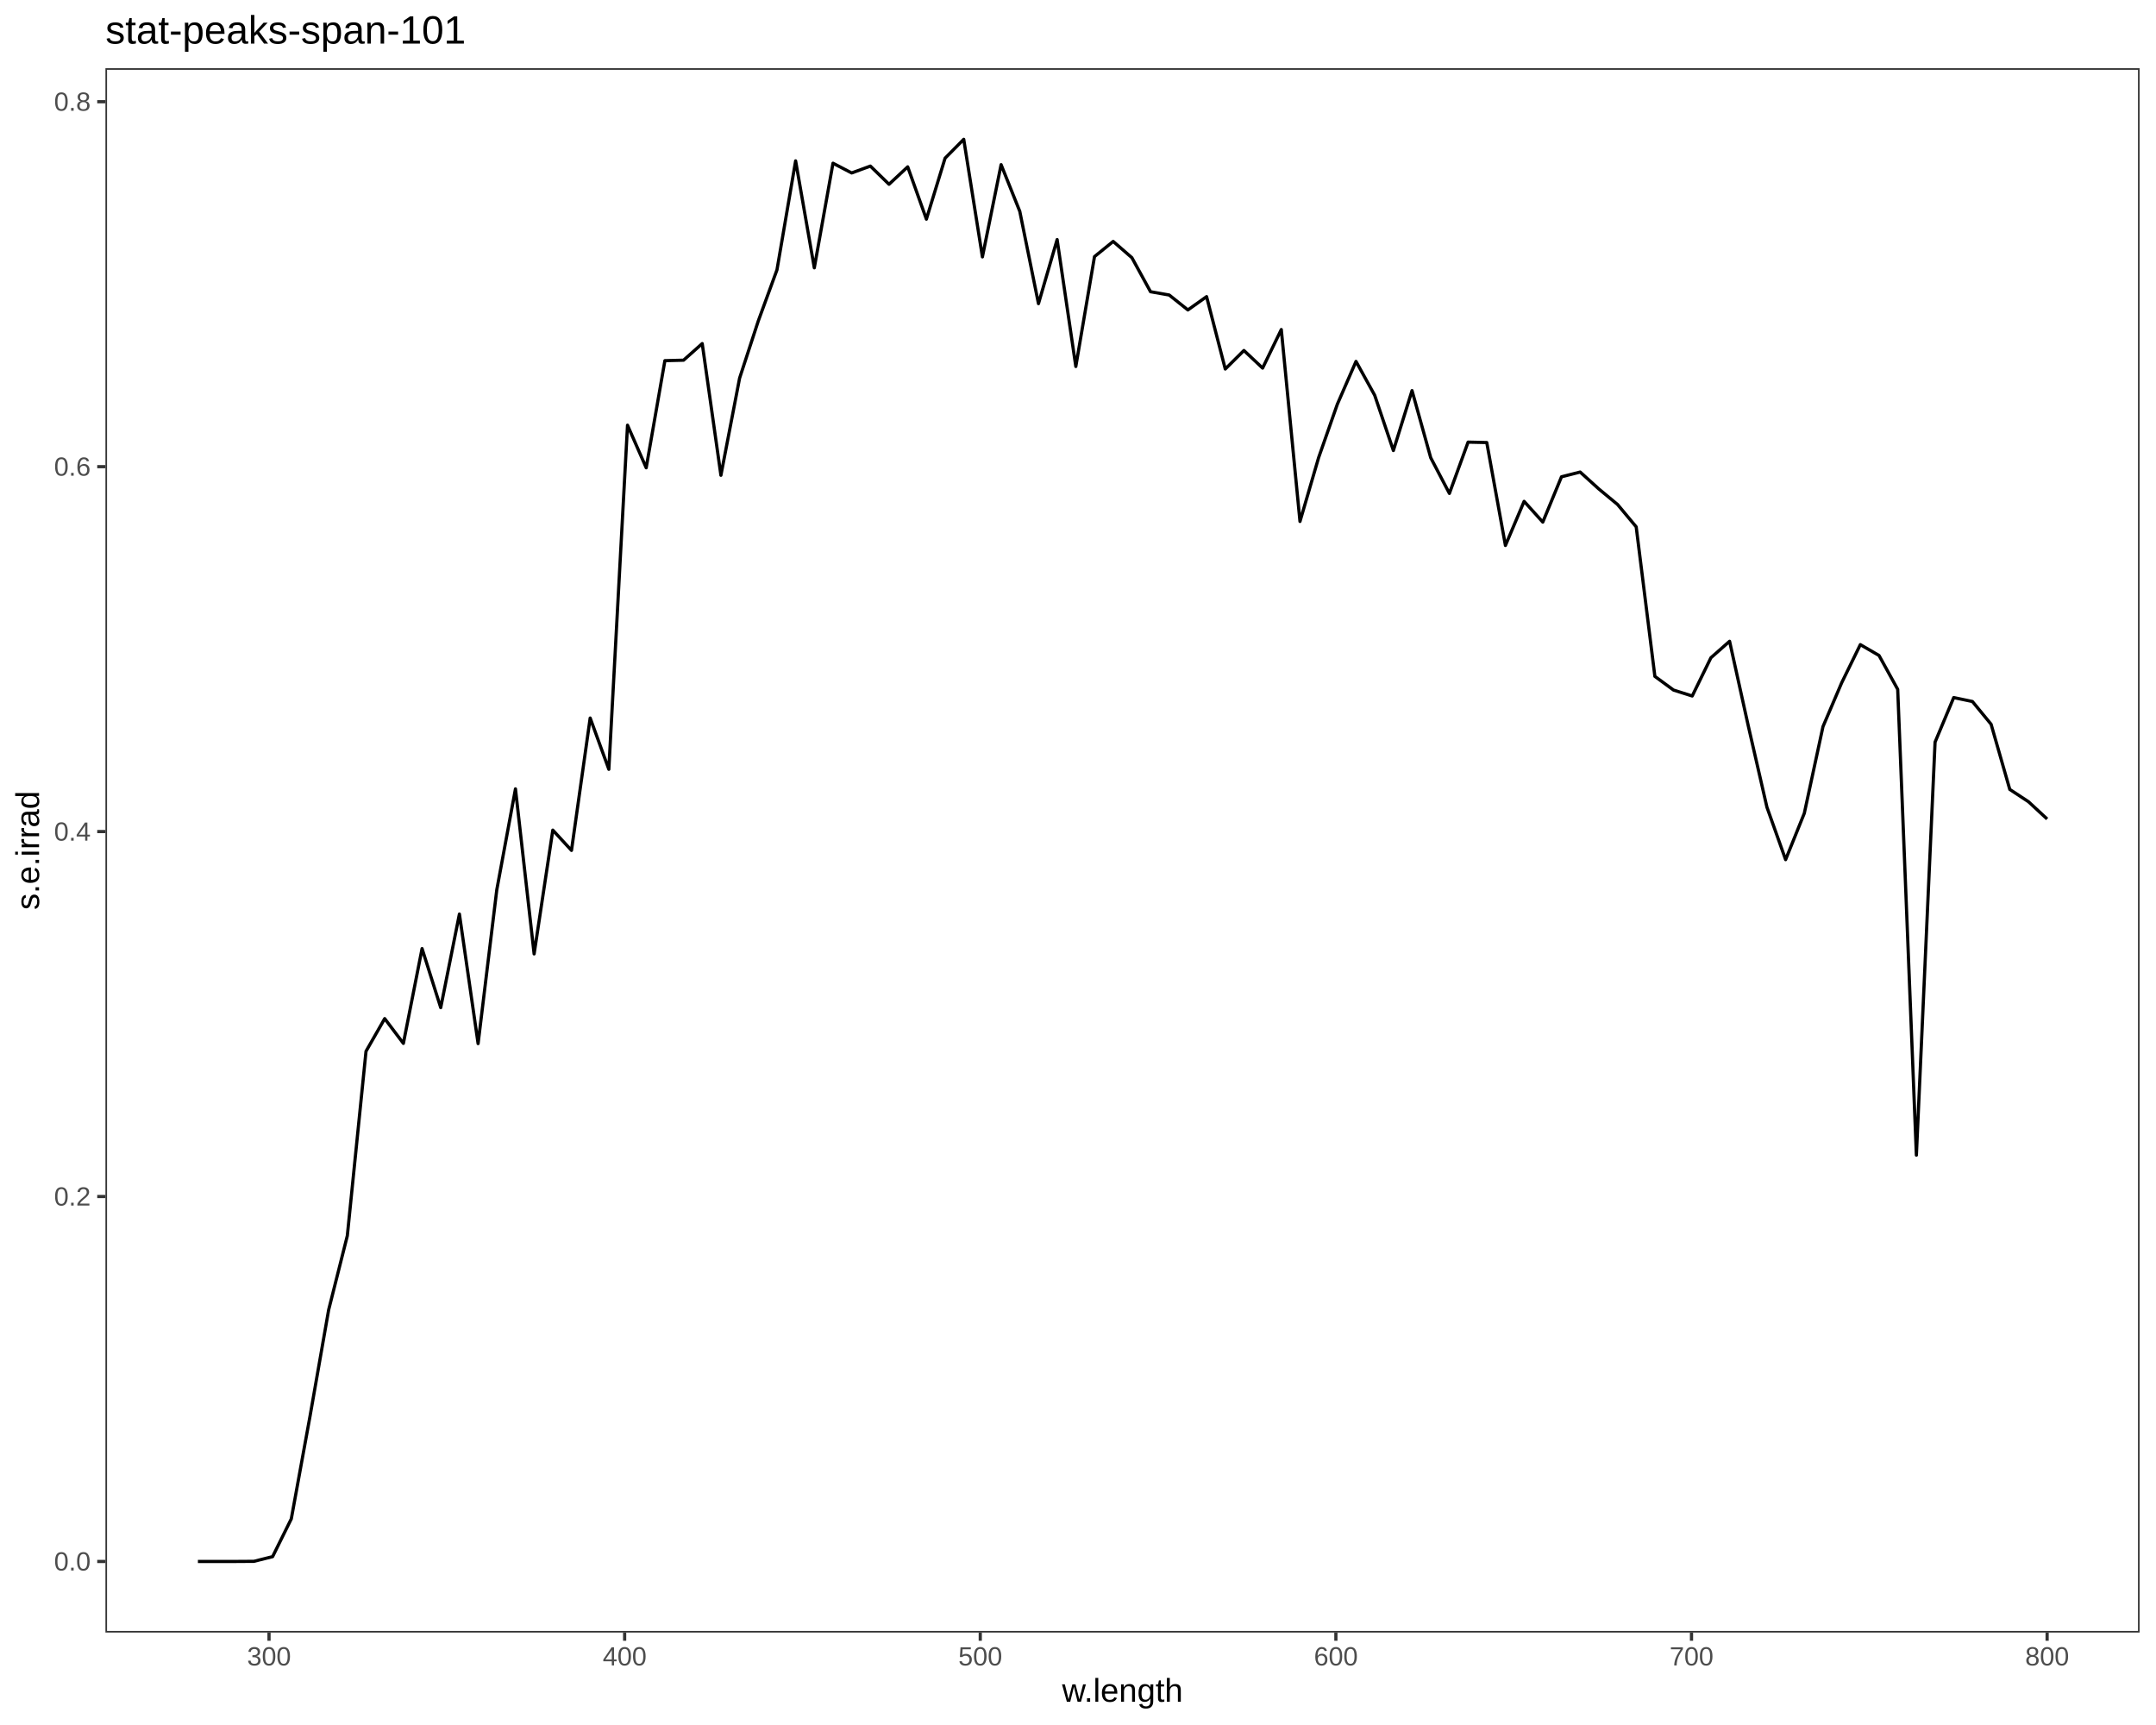
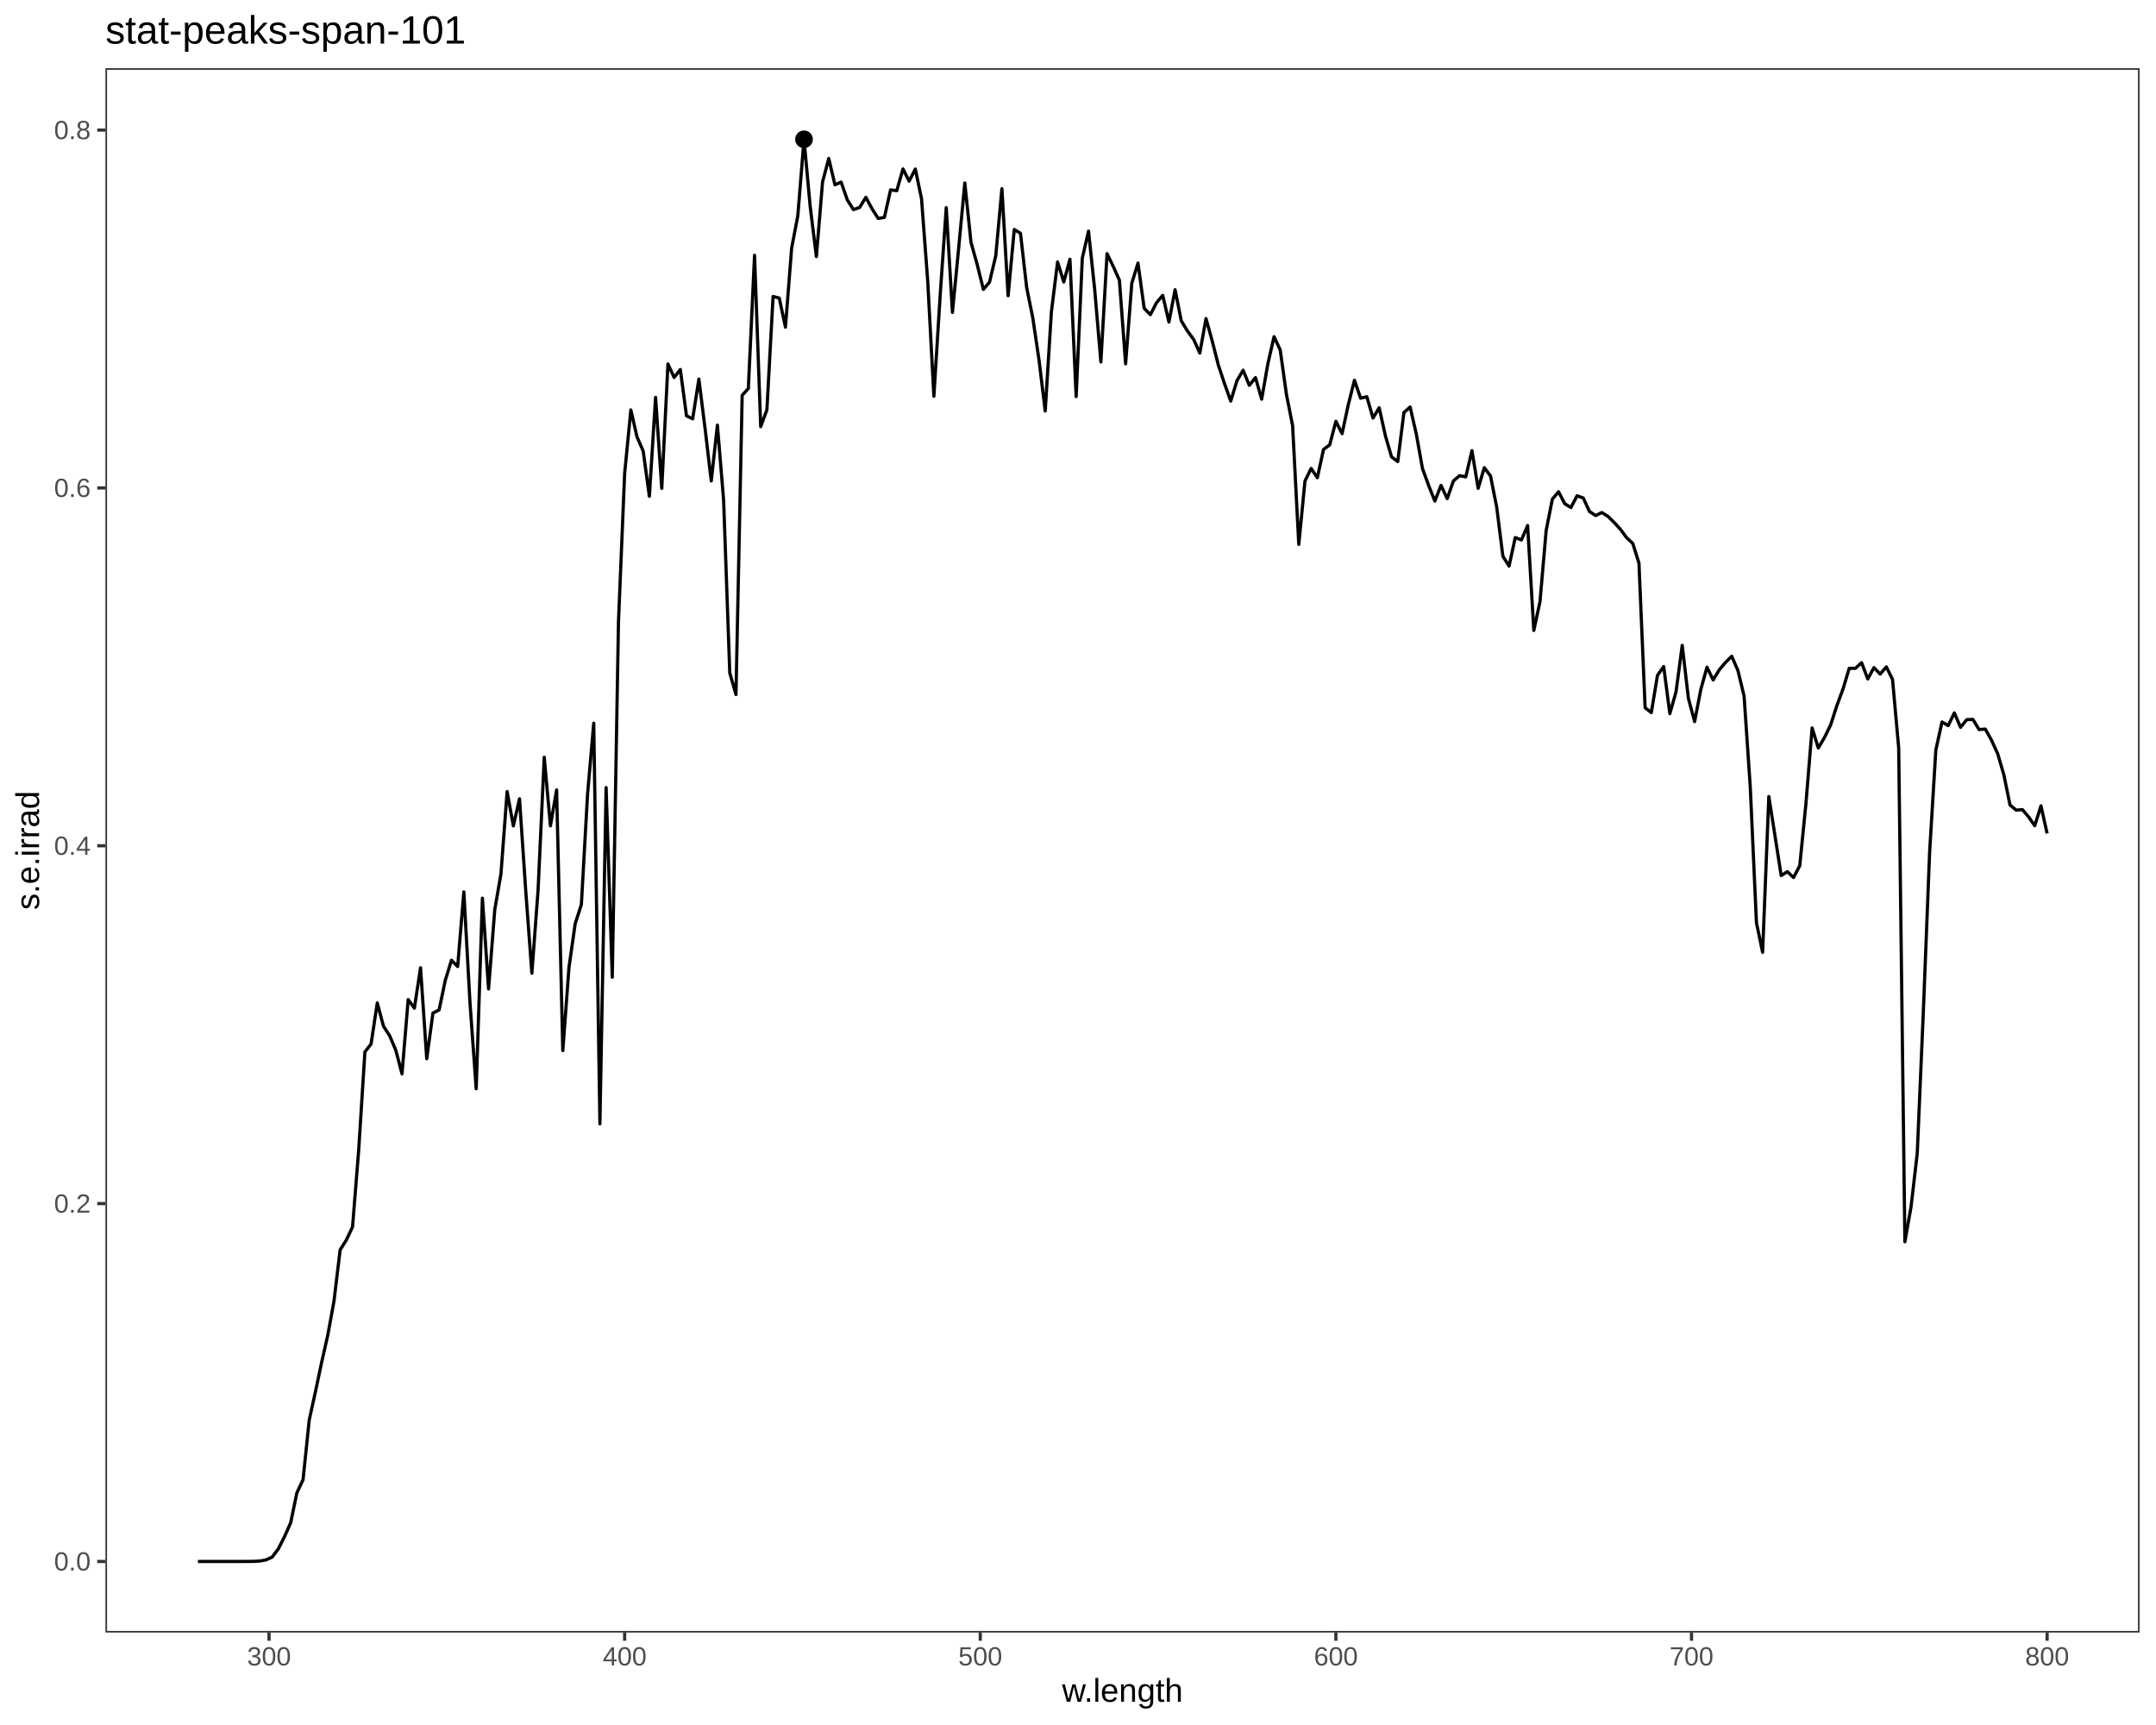
<svg xmlns="http://www.w3.org/2000/svg" viewBox="0 0 720.00 576.00">
  <defs>
    <style type="text/css">
    line, polyline, polygon, path, rect, circle {
      fill: none;
      stroke: #000000;
      stroke-linecap: round;
      stroke-linejoin: round;
      stroke-miterlimit: 10.00;
    }
  </style>
  </defs>
  <rect width="100%" height="100%" style="stroke: none; fill: #FFFFFF;" />
  <rect x="0.00" y="0.00" width="720.00" height="576.00" style="stroke-width: 1.07; stroke: #FFFFFF; fill: #FFFFFF;" />
  <defs>
    <clipPath id="cpMzUuMjF8NzE0LjUyfDU0NS4xM3wyMi43Nw==">
      <rect x="35.21" y="22.77" width="679.31" height="522.36" />
    </clipPath>
  </defs>
  <rect x="35.21" y="22.77" width="679.31" height="522.36" style="stroke-width: 1.07; stroke: none; fill: #FFFFFF;" clip-path="url(#cpMzUuMjF8NzE0LjUyfDU0NS4xM3wyMi43Nw==)" />
-   <polyline points="66.09,521.39 72.33,521.39 78.57,521.39 84.80,521.35 91.04,519.78 97.28,507.16 103.52,472.96 109.76,437.36 115.99,412.63 122.23,351.04 128.47,340.13 134.71,348.40 140.95,316.75 147.18,336.47 153.42,305.22 159.66,348.47 165.90,297.14 172.14,263.42 178.37,318.52 184.61,277.19 190.85,283.96 197.09,239.76 203.32,256.88 209.56,141.98 215.80,156.20 222.04,120.43 228.28,120.27 234.51,114.73 240.75,158.70 246.99,126.27 253.23,107.18 259.47,90.11 265.70,53.72 271.94,89.43 278.18,54.50 284.42,57.75 290.66,55.46 296.89,61.53 303.13,55.71 309.37,73.18 315.61,52.82 321.84,46.52 328.08,85.78 334.32,54.98 340.56,70.58 346.80,101.39 353.03,80.00 359.27,122.37 365.51,85.68 371.75,80.62 377.99,86.04 384.22,97.41 390.46,98.51 396.70,103.49 402.94,99.05 409.18,123.22 415.41,117.03 421.65,122.91 427.89,110.04 434.13,174.12 440.36,152.79 446.60,135.00 452.84,120.68 459.08,131.98 465.32,150.44 471.55,130.43 477.79,152.84 484.03,164.76 490.27,147.63 496.51,147.77 502.74,182.14 508.98,167.41 515.22,174.34 521.46,159.21 527.70,157.62 533.93,163.27 540.17,168.44 546.41,175.92 552.65,225.85 558.88,230.42 565.12,232.40 571.36,219.63 577.60,214.13 583.84,242.38 590.07,269.54 596.31,287.05 602.55,271.57 608.79,242.61 615.03,227.99 621.26,215.25 627.50,218.87 633.74,230.18 639.98,385.72 646.22,247.80 652.45,232.93 658.69,234.24 664.93,241.83 671.17,263.60 677.41,267.70 683.64,273.47 " style="stroke-width: 1.07; stroke-linecap: butt;" clip-path="url(#cpMzUuMjF8NzE0LjUyfDU0NS4xM3wyMi43Nw==)" />
+   <polyline points="66.09,521.39 68.16,521.39 70.22,521.39 72.29,521.39 74.35,521.39 76.42,521.39 78.48,521.39 80.55,521.39 82.61,521.38 84.68,521.36 86.74,521.25 88.81,520.88 90.88,519.93 92.94,517.21 95.01,513.11 97.07,508.47 99.14,498.48 101.20,494.12 103.27,474.14 105.33,464.77 107.40,454.96 109.46,445.85 111.53,434.49 113.59,417.33 115.66,414.07 117.73,409.70 119.79,383.98 121.86,351.25 123.92,348.60 125.99,334.90 128.05,342.63 130.12,345.85 132.18,350.68 134.25,358.58 136.31,333.78 138.38,336.64 140.44,323.15 142.51,353.53 144.58,338.28 146.64,337.23 148.71,327.32 150.77,320.63 152.84,322.75 154.90,297.82 156.97,335.08 159.03,363.55 161.10,299.91 163.16,330.21 165.23,303.73 167.29,291.84 169.36,264.30 171.43,275.78 173.49,266.72 175.56,297.26 177.62,324.97 179.69,297.24 181.75,252.85 183.82,275.76 185.88,263.78 187.95,350.81 190.01,323.07 192.08,308.44 194.15,302.03 196.21,265.28 198.28,241.48 200.34,375.25 202.41,262.98 204.47,326.31 206.54,207.67 208.60,158.08 210.67,136.88 212.73,145.88 214.80,150.64 216.86,165.72 218.93,132.69 221.00,163.08 223.06,121.54 225.13,126.05 227.19,123.38 229.26,138.86 231.32,139.84 233.39,126.59 235.45,143.00 237.52,160.59 239.58,141.95 241.65,166.97 243.71,224.71 245.78,231.91 247.85,131.99 249.91,129.74 251.98,85.25 254.04,142.47 256.11,136.85 258.17,99.00 260.24,99.53 262.30,109.25 264.37,82.84 266.43,72.06 268.50,46.52 270.56,68.94 272.63,85.67 274.70,60.72 276.76,52.91 278.83,61.70 280.89,60.81 282.96,66.74 285.02,70.00 287.09,69.25 289.15,65.88 291.22,69.72 293.28,72.95 295.35,72.58 297.41,63.40 299.48,63.68 301.55,56.41 303.61,60.47 305.68,56.44 307.74,66.34 309.81,93.78 311.87,132.31 313.94,99.08 316.00,69.35 318.07,104.32 320.13,83.03 322.20,61.10 324.26,80.91 326.33,88.31 328.40,96.63 330.46,94.18 332.53,85.46 334.59,63.02 336.66,98.75 338.72,76.63 340.79,77.90 342.85,95.97 344.92,106.26 346.98,120.20 349.05,137.23 351.11,104.19 353.18,87.47 355.25,94.15 357.31,86.57 359.38,132.40 361.44,86.20 363.51,77.19 365.57,96.63 367.64,120.86 369.70,84.70 371.77,88.98 373.83,93.56 375.90,121.49 377.96,94.59 380.03,87.86 382.10,102.94 384.16,105.08 386.23,101.07 388.29,98.63 390.36,107.53 392.42,96.75 394.49,107.14 396.55,110.51 398.62,113.34 400.68,117.89 402.75,106.37 404.82,113.85 406.88,121.96 408.95,128.16 411.01,133.93 413.08,127.13 415.14,123.62 417.21,128.67 419.27,126.09 421.34,133.29 423.40,121.50 425.47,112.42 427.53,116.87 429.60,131.65 431.67,142.14 433.73,181.78 435.80,160.62 437.86,156.42 439.93,159.51 441.99,150.08 444.06,148.55 446.12,140.66 448.19,144.81 450.25,135.18 452.32,126.97 454.38,132.96 456.45,132.47 458.52,139.59 460.58,136.15 462.65,145.49 464.71,152.56 466.78,154.15 468.84,137.75 470.91,135.91 472.97,144.89 475.04,156.45 477.10,162.11 479.17,167.30 481.23,162.08 483.30,166.49 485.37,160.60 487.43,158.83 489.50,159.23 491.56,150.48 493.63,163.06 495.69,156.16 497.76,158.93 499.82,169.29 501.89,185.74 503.95,189.03 506.02,179.50 508.08,180.30 510.15,175.48 512.22,210.50 514.28,200.92 516.35,177.10 518.41,166.68 520.48,164.20 522.54,168.19 524.61,169.47 526.67,165.55 528.74,166.29 530.80,170.78 532.87,172.15 534.93,171.14 537.00,172.44 539.07,174.49 541.13,176.72 543.20,179.53 545.26,181.44 547.33,188.01 549.39,236.33 551.46,237.96 553.52,225.51 555.59,222.57 557.65,238.31 559.72,230.97 561.78,215.49 563.85,233.19 565.92,240.96 567.98,230.25 570.05,222.77 572.11,227.04 574.18,223.63 576.24,221.19 578.31,219.13 580.37,223.85 582.44,232.41 584.50,262.72 586.57,308.14 588.63,317.98 590.70,265.97 592.77,279.13 594.83,292.35 596.90,291.06 598.96,293.02 601.03,289.07 603.09,268.40 605.16,243.08 607.22,249.76 609.29,246.27 611.35,242.05 613.42,235.63 615.49,230.02 617.55,223.18 619.62,223.16 621.68,221.26 623.75,226.71 625.81,222.92 627.88,225.08 629.94,222.67 632.01,226.86 634.07,249.73 636.14,414.65 638.20,402.94 640.27,385.10 642.34,336.84 644.40,284.57 646.47,250.47 648.53,241.08 650.60,242.28 652.66,238.04 654.73,242.86 656.79,240.30 658.86,240.22 660.92,243.61 662.99,243.44 665.05,247.14 667.12,251.64 669.19,258.72 671.25,268.81 673.32,270.51 675.38,270.34 677.45,272.77 679.51,275.71 681.58,269.08 683.64,278.29 " style="stroke-width: 1.07; stroke-linecap: butt;" clip-path="url(#cpMzUuMjF8NzE0LjUyfDU0NS4xM3wyMi43Nw==)" />
+   <circle cx="268.50" cy="46.52" r="1.95pt" style="stroke-width: 0.71; fill: #000000;" clip-path="url(#cpMzUuMjF8NzE0LjUyfDU0NS4xM3wyMi43Nw==)" />
  <rect x="35.21" y="22.77" width="679.31" height="522.36" style="stroke-width: 1.07; stroke: #333333;" clip-path="url(#cpMzUuMjF8NzE0LjUyfDU0NS4xM3wyMi43Nw==)" />
  <defs>
    <clipPath id="cpMC4wMHw3MjAuMDB8NTc2LjAwfDAuMDA=">
      <rect x="0.00" y="0.00" width="720.00" height="576.00" />
    </clipPath>
  </defs>
  <g clip-path="url(#cpMC4wMHw3MjAuMDB8NTc2LjAwfDAuMDA=)">
    <text x="18.06" y="524.41" style="font-size: 8.80px; fill: #4D4D4D; font-family: Liberation Sans;" textLength="12.22px" lengthAdjust="spacingAndGlyphs">0.0</text>
  </g>
  <g clip-path="url(#cpMC4wMHw3MjAuMDB8NTc2LjAwfDAuMDA=)">
-     <text x="18.06" y="402.55" style="font-size: 8.80px; fill: #4D4D4D; font-family: Liberation Sans;" textLength="12.22px" lengthAdjust="spacingAndGlyphs">0.2</text>
+     <text x="18.06" y="404.92" style="font-size: 8.80px; fill: #4D4D4D; font-family: Liberation Sans;" textLength="12.22px" lengthAdjust="spacingAndGlyphs">0.2</text>
  </g>
  <g clip-path="url(#cpMC4wMHw3MjAuMDB8NTc2LjAwfDAuMDA=)">
-     <text x="18.06" y="280.70" style="font-size: 8.80px; fill: #4D4D4D; font-family: Liberation Sans;" textLength="12.22px" lengthAdjust="spacingAndGlyphs">0.4</text>
+     <text x="18.06" y="285.44" style="font-size: 8.80px; fill: #4D4D4D; font-family: Liberation Sans;" textLength="12.22px" lengthAdjust="spacingAndGlyphs">0.4</text>
  </g>
  <g clip-path="url(#cpMC4wMHw3MjAuMDB8NTc2LjAwfDAuMDA=)">
-     <text x="18.06" y="158.84" style="font-size: 8.80px; fill: #4D4D4D; font-family: Liberation Sans;" textLength="12.22px" lengthAdjust="spacingAndGlyphs">0.6</text>
+     <text x="18.06" y="165.95" style="font-size: 8.80px; fill: #4D4D4D; font-family: Liberation Sans;" textLength="12.22px" lengthAdjust="spacingAndGlyphs">0.6</text>
  </g>
  <g clip-path="url(#cpMC4wMHw3MjAuMDB8NTc2LjAwfDAuMDA=)">
-     <text x="18.06" y="36.98" style="font-size: 8.80px; fill: #4D4D4D; font-family: Liberation Sans;" textLength="12.22px" lengthAdjust="spacingAndGlyphs">0.8</text>
+     <text x="18.06" y="46.46" style="font-size: 8.80px; fill: #4D4D4D; font-family: Liberation Sans;" textLength="12.22px" lengthAdjust="spacingAndGlyphs">0.8</text>
  </g>
  <polyline points="32.47,521.39 35.21,521.39 " style="stroke-width: 1.07; stroke: #333333; stroke-linecap: butt;" clip-path="url(#cpMC4wMHw3MjAuMDB8NTc2LjAwfDAuMDA=)" />
-   <polyline points="32.47,399.53 35.21,399.53 " style="stroke-width: 1.07; stroke: #333333; stroke-linecap: butt;" clip-path="url(#cpMC4wMHw3MjAuMDB8NTc2LjAwfDAuMDA=)" />
-   <polyline points="32.47,277.67 35.21,277.67 " style="stroke-width: 1.07; stroke: #333333; stroke-linecap: butt;" clip-path="url(#cpMC4wMHw3MjAuMDB8NTc2LjAwfDAuMDA=)" />
-   <polyline points="32.47,155.82 35.21,155.82 " style="stroke-width: 1.07; stroke: #333333; stroke-linecap: butt;" clip-path="url(#cpMC4wMHw3MjAuMDB8NTc2LjAwfDAuMDA=)" />
-   <polyline points="32.47,33.96 35.21,33.96 " style="stroke-width: 1.07; stroke: #333333; stroke-linecap: butt;" clip-path="url(#cpMC4wMHw3MjAuMDB8NTc2LjAwfDAuMDA=)" />
+   <polyline points="32.47,401.90 35.21,401.90 " style="stroke-width: 1.07; stroke: #333333; stroke-linecap: butt;" clip-path="url(#cpMC4wMHw3MjAuMDB8NTc2LjAwfDAuMDA=)" />
+   <polyline points="32.47,282.41 35.21,282.41 " style="stroke-width: 1.07; stroke: #333333; stroke-linecap: butt;" clip-path="url(#cpMC4wMHw3MjAuMDB8NTc2LjAwfDAuMDA=)" />
+   <polyline points="32.47,162.93 35.21,162.93 " style="stroke-width: 1.07; stroke: #333333; stroke-linecap: butt;" clip-path="url(#cpMC4wMHw3MjAuMDB8NTc2LjAwfDAuMDA=)" />
+   <polyline points="32.47,43.44 35.21,43.44 " style="stroke-width: 1.07; stroke: #333333; stroke-linecap: butt;" clip-path="url(#cpMC4wMHw3MjAuMDB8NTc2LjAwfDAuMDA=)" />
  <polyline points="89.84,547.87 89.84,545.13 " style="stroke-width: 1.07; stroke: #333333; stroke-linecap: butt;" clip-path="url(#cpMC4wMHw3MjAuMDB8NTc2LjAwfDAuMDA=)" />
  <polyline points="208.60,547.87 208.60,545.13 " style="stroke-width: 1.07; stroke: #333333; stroke-linecap: butt;" clip-path="url(#cpMC4wMHw3MjAuMDB8NTc2LjAwfDAuMDA=)" />
  <polyline points="327.36,547.87 327.36,545.13 " style="stroke-width: 1.07; stroke: #333333; stroke-linecap: butt;" clip-path="url(#cpMC4wMHw3MjAuMDB8NTc2LjAwfDAuMDA=)" />
  <polyline points="446.12,547.87 446.12,545.13 " style="stroke-width: 1.07; stroke: #333333; stroke-linecap: butt;" clip-path="url(#cpMC4wMHw3MjAuMDB8NTc2LjAwfDAuMDA=)" />
  <polyline points="564.88,547.87 564.88,545.13 " style="stroke-width: 1.07; stroke: #333333; stroke-linecap: butt;" clip-path="url(#cpMC4wMHw3MjAuMDB8NTc2LjAwfDAuMDA=)" />
  <polyline points="683.64,547.87 683.64,545.13 " style="stroke-width: 1.07; stroke: #333333; stroke-linecap: butt;" clip-path="url(#cpMC4wMHw3MjAuMDB8NTc2LjAwfDAuMDA=)" />
  <g clip-path="url(#cpMC4wMHw3MjAuMDB8NTc2LjAwfDAuMDA=)">
    <text x="82.51" y="556.11" style="font-size: 8.80px; fill: #4D4D4D; font-family: Liberation Sans;" textLength="14.67px" lengthAdjust="spacingAndGlyphs">300</text>
  </g>
  <g clip-path="url(#cpMC4wMHw3MjAuMDB8NTc2LjAwfDAuMDA=)">
    <text x="201.27" y="556.11" style="font-size: 8.80px; fill: #4D4D4D; font-family: Liberation Sans;" textLength="14.67px" lengthAdjust="spacingAndGlyphs">400</text>
  </g>
  <g clip-path="url(#cpMC4wMHw3MjAuMDB8NTc2LjAwfDAuMDA=)">
    <text x="320.03" y="556.11" style="font-size: 8.80px; fill: #4D4D4D; font-family: Liberation Sans;" textLength="14.67px" lengthAdjust="spacingAndGlyphs">500</text>
  </g>
  <g clip-path="url(#cpMC4wMHw3MjAuMDB8NTc2LjAwfDAuMDA=)">
    <text x="438.79" y="556.11" style="font-size: 8.80px; fill: #4D4D4D; font-family: Liberation Sans;" textLength="14.67px" lengthAdjust="spacingAndGlyphs">600</text>
  </g>
  <g clip-path="url(#cpMC4wMHw3MjAuMDB8NTc2LjAwfDAuMDA=)">
    <text x="557.55" y="556.11" style="font-size: 8.80px; fill: #4D4D4D; font-family: Liberation Sans;" textLength="14.67px" lengthAdjust="spacingAndGlyphs">700</text>
  </g>
  <g clip-path="url(#cpMC4wMHw3MjAuMDB8NTc2LjAwfDAuMDA=)">
    <text x="676.31" y="556.11" style="font-size: 8.80px; fill: #4D4D4D; font-family: Liberation Sans;" textLength="14.67px" lengthAdjust="spacingAndGlyphs">800</text>
  </g>
  <g clip-path="url(#cpMC4wMHw3MjAuMDB8NTc2LjAwfDAuMDA=)">
    <text x="354.67" y="568.24" style="font-size: 11.00px; font-family: Liberation Sans;" textLength="40.39px" lengthAdjust="spacingAndGlyphs">w.length</text>
  </g>
  <g clip-path="url(#cpMC4wMHw3MjAuMDB8NTc2LjAwfDAuMDA=)">
    <text transform="translate(13.04,303.83) rotate(-90)" style="font-size: 11.00px; font-family: Liberation Sans;" textLength="39.75px" lengthAdjust="spacingAndGlyphs">s.e.irrad</text>
  </g>
  <g clip-path="url(#cpMC4wMHw3MjAuMDB8NTc2LjAwfDAuMDA=)">
    <text x="35.21" y="14.56" style="font-size: 13.20px; font-family: Liberation Sans;" textLength="120.14px" lengthAdjust="spacingAndGlyphs">stat-peaks-span-101</text>
  </g>
</svg>
